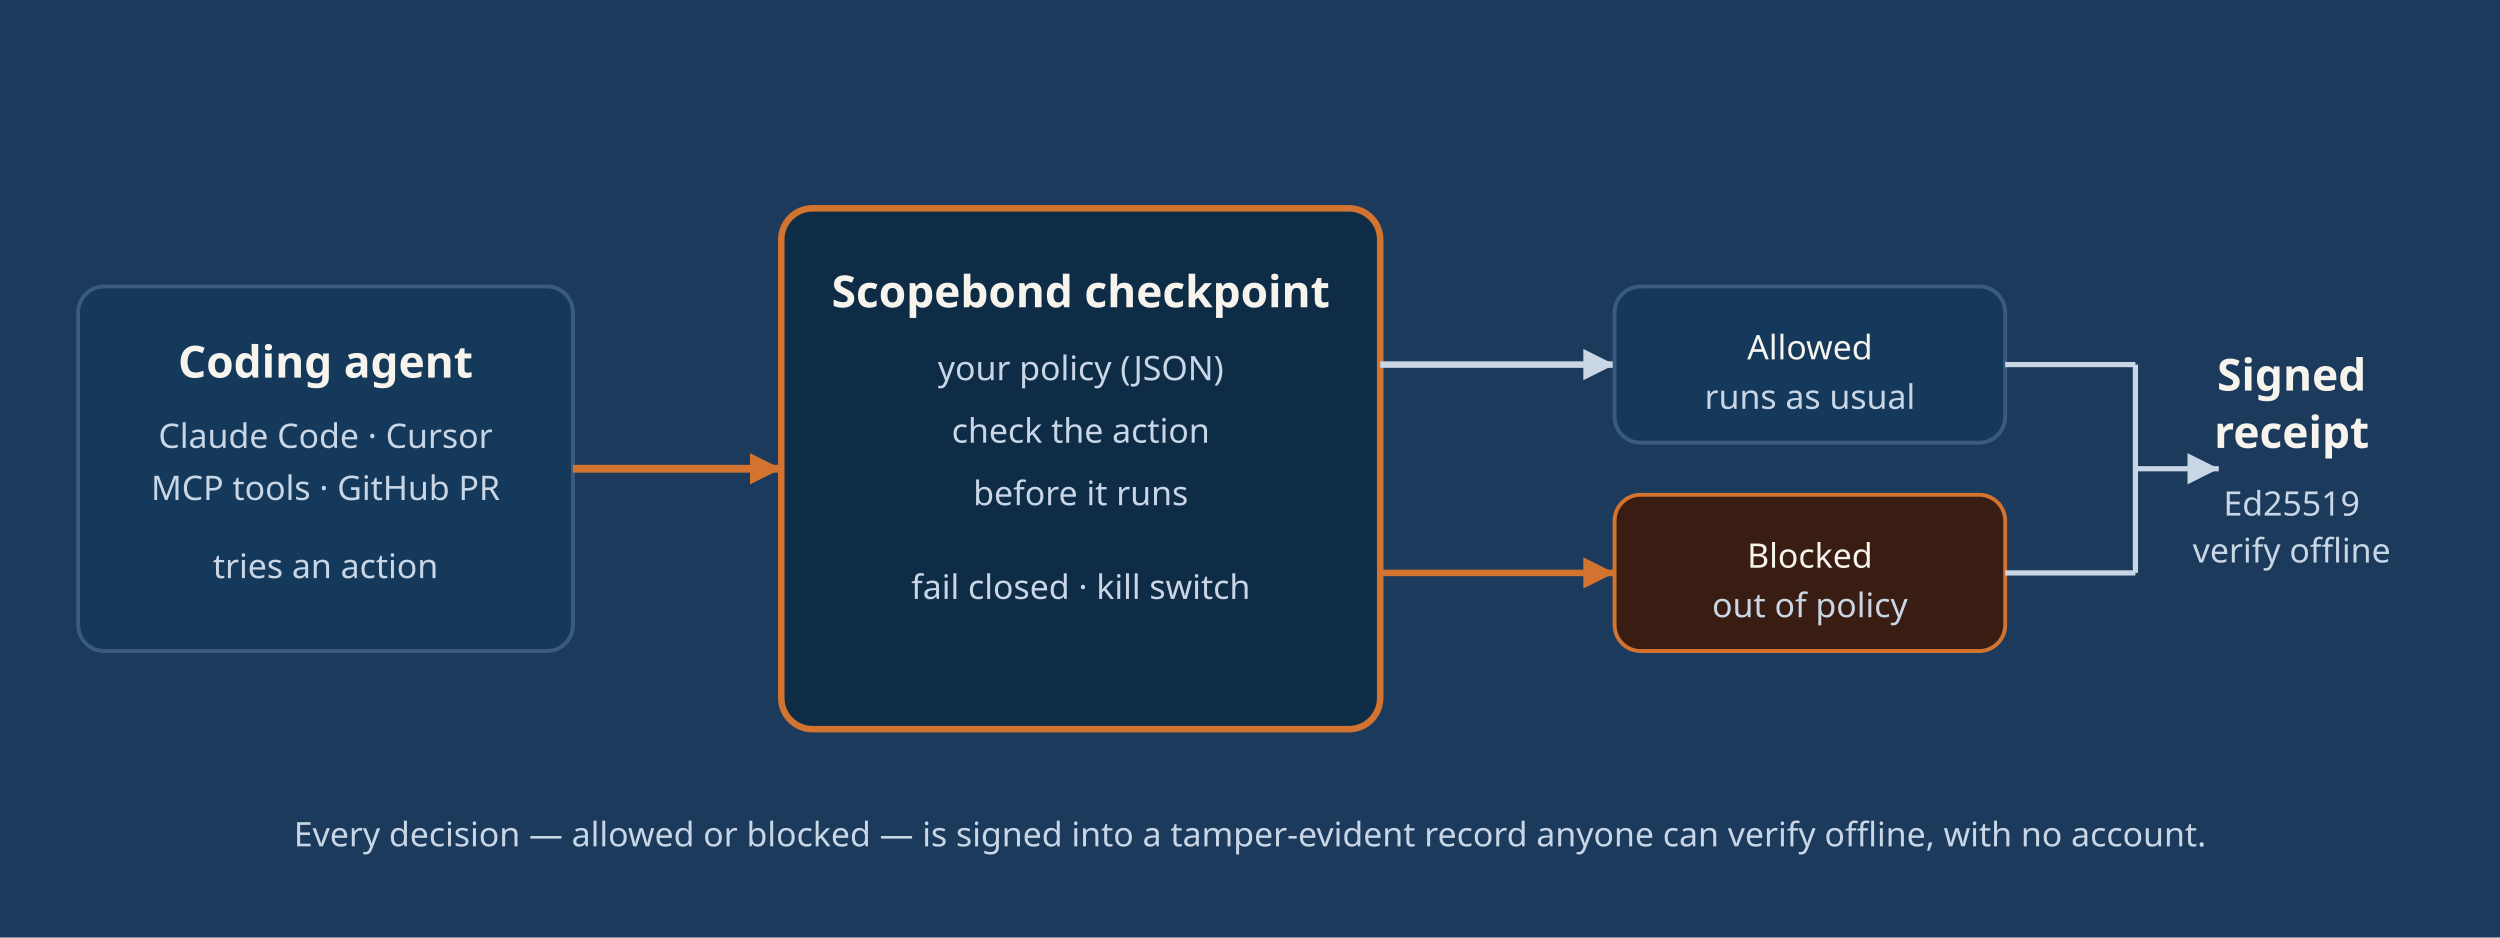
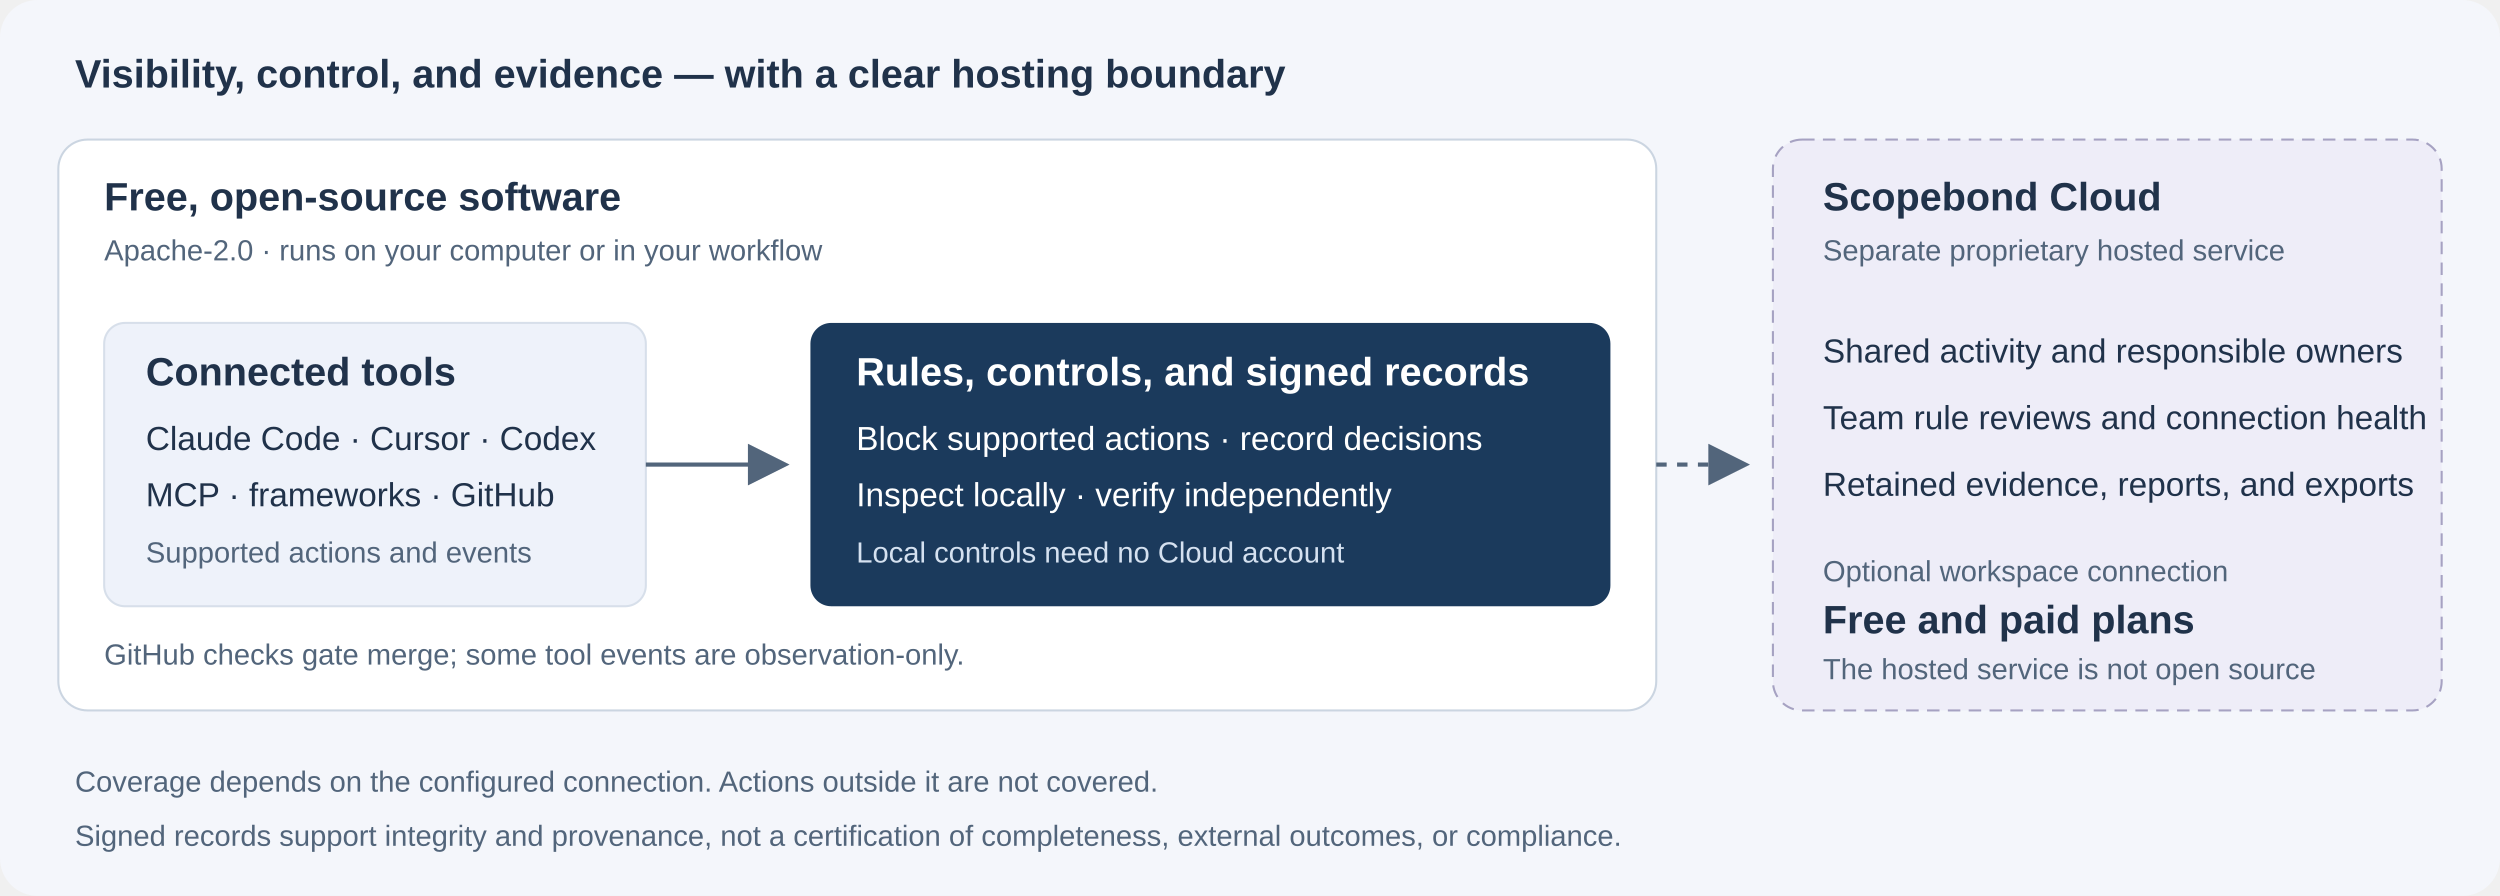
- <svg xmlns="http://www.w3.org/2000/svg" viewBox="0 0 960 360" width="960" height="360" role="img" aria-label="Scopebond architecture: a coding agent's action passes through the Scopebond checkpoint, which blocks out-of-policy actions and signs every decision into a receipt anyone can verify offline.">
-   <rect width="960" height="360" fill="#1B3A5C" />
+ <svg xmlns="http://www.w3.org/2000/svg" viewBox="0 0 1200 430" width="1200" height="430" role="img" aria-labelledby="title desc">
+   <defs>
+     <marker id="arrow" markerWidth="10" markerHeight="10" refX="8" refY="5" orient="auto">
+       <path d="M0 0 L10 5 L0 10 Z" fill="#52657b" />
+     </marker>
+   </defs>
+   <rect width="1200" height="430" rx="18" fill="#f4f6fb" />
  <style>
-     text{font-family:'Segoe UI',system-ui,-apple-system,sans-serif;fill:#F7F4EE}
-     .muted{fill:#C9D6E6}.small{font-size:13px}.h{font-size:17px;font-weight:600}
-     .box{fill:#14395B;stroke:#3A5B7E;stroke-width:1.5;rx:10}
+     text{font-family:Segoe UI,Arial,sans-serif;fill:#20324a}
+     .heading{font-size:19px;font-weight:600}.label{font-size:14px;fill:#52657b}.body{font-size:16px}
  </style>
-   <rect class="box" x="30" y="110" width="190" height="140" rx="10" />
-   <text class="h" x="125" y="145" text-anchor="middle">Coding agent</text>
-   <text class="small muted" x="125" y="172" text-anchor="middle">Claude Code · Cursor</text>
-   <text class="small muted" x="125" y="192" text-anchor="middle">MCP tools · GitHub PR</text>
-   <text class="small muted" x="125" y="222" text-anchor="middle">tries an action</text>
-   <line x1="220" y1="180" x2="300" y2="180" stroke="#D2732F" stroke-width="3" />
-   <polygon points="300,180 288,174 288,186" fill="#D2732F" />
-   <rect x="300" y="80" width="230" height="200" rx="12" fill="#0F2C47" stroke="#D2732F" stroke-width="2.5" />
-   <text class="h" x="415" y="118" text-anchor="middle">Scopebond checkpoint</text>
-   <text class="small muted" x="415" y="146" text-anchor="middle">your policy (JSON)</text>
-   <text class="small muted" x="415" y="170" text-anchor="middle">check the action</text>
-   <text class="small muted" x="415" y="194" text-anchor="middle">before it runs</text>
-   <text class="small muted" x="415" y="230" text-anchor="middle">fail closed · kill switch</text>
-   <line x1="530" y1="140" x2="620" y2="140" stroke="#C9D6E6" stroke-width="2.5" />
-   <polygon points="620,140 608,134 608,146" fill="#C9D6E6" />
-   <rect class="box" x="620" y="110" width="150" height="60" rx="10" />
-   <text class="small" x="695" y="138" text-anchor="middle">Allowed</text>
-   <text class="small muted" x="695" y="157" text-anchor="middle">runs as usual</text>
-   <line x1="530" y1="220" x2="620" y2="220" stroke="#D2732F" stroke-width="2.5" />
-   <polygon points="620,220 608,214 608,226" fill="#D2732F" />
-   <rect x="620" y="190" width="150" height="60" rx="10" fill="#3A1D12" stroke="#D2732F" stroke-width="1.5" />
-   <text class="small" x="695" y="218" text-anchor="middle">Blocked</text>
-   <text class="small muted" x="695" y="237" text-anchor="middle">out of policy</text>
-   <line x1="770" y1="140" x2="820" y2="140" stroke="#C9D6E6" stroke-width="2" />
-   <line x1="770" y1="220" x2="820" y2="220" stroke="#C9D6E6" stroke-width="2" />
-   <line x1="820" y1="140" x2="820" y2="220" stroke="#C9D6E6" stroke-width="2" />
-   <line x1="820" y1="180" x2="852" y2="180" stroke="#C9D6E6" stroke-width="2" />
-   <polygon points="852,180 840,174 840,186" fill="#C9D6E6" />
-   <rect class="box" x="792" y="278" width="140" height="0" />
-   <text class="h" x="880" y="150" text-anchor="middle">Signed</text>
-   <text class="h" x="880" y="172" text-anchor="middle">receipt</text>
-   <text class="small muted" x="880" y="198" text-anchor="middle">Ed25519</text>
-   <text class="small muted" x="880" y="216" text-anchor="middle">verify offline</text>
-   <text class="small muted" x="480" y="325" text-anchor="middle">Every decision — allowed or blocked — is signed into a tamper-evident record anyone can verify offline, with no account.</text>
+   <text class="heading" x="36" y="42">Visibility, control, and evidence — with a clear hosting boundary</text>
+   <rect x="28" y="67" width="767" height="274" rx="14" fill="#fff" stroke="#cbd5e1" />
+   <text class="heading" x="50" y="101">Free, open-source software</text>
+   <text class="label" x="50" y="125">Apache-2.0 · runs on your computer or in your workflow</text>
+   <rect x="50" y="155" width="260" height="136" rx="10" fill="#eef2fa" stroke="#d7dfea" />
+   <text class="heading" x="70" y="185">Connected tools</text>
+   <text class="body" x="70" y="216">Claude Code · Cursor · Codex</text>
+   <text class="body" x="70" y="243">MCP · frameworks · GitHub</text>
+   <text class="label" x="70" y="270">Supported actions and events</text>
+   <path d="M310 223 H375" fill="none" stroke="#52657b" stroke-width="2" marker-end="url(#arrow)" />
+   <rect x="389" y="155" width="384" height="136" rx="10" fill="#1b3a5c" />
+   <text class="heading" x="411" y="185" style="fill:#fff">Rules, controls, and signed records</text>
+   <text class="body" x="411" y="216" style="fill:#fff">Block supported actions · record decisions</text>
+   <text class="body" x="411" y="243" style="fill:#fff">Inspect locally · verify independently</text>
+   <text class="label" x="411" y="270" style="fill:#d5e1f0">Local controls need no Cloud account</text>
+   <text class="label" x="50" y="319">GitHub checks gate merge; some tool events are observation-only.</text>
+   <path d="M795 223 H836" fill="none" stroke="#52657b" stroke-width="2" stroke-dasharray="5 5" marker-end="url(#arrow)" />
+   <rect x="851" y="67" width="321" height="274" rx="14" fill="#eeedf8" stroke="#a6a2c2" stroke-dasharray="6 4" />
+   <text class="heading" x="875" y="101">Scopebond Cloud</text>
+   <text class="label" x="875" y="125">Separate proprietary hosted service</text>
+   <text class="body" x="875" y="174">Shared activity and responsible owners</text>
+   <text class="body" x="875" y="206">Team rule reviews and connection health</text>
+   <text class="body" x="875" y="238">Retained evidence, reports, and exports</text>
+   <text class="label" x="875" y="279">Optional workspace connection</text>
+   <text class="heading" x="875" y="304">Free and paid plans</text>
+   <text class="label" x="875" y="326">The hosted service is not open source</text>
+   <text class="label" x="36" y="380">Coverage depends on the configured connection. Actions outside it are not covered.</text>
+   <text class="label" x="36" y="406">Signed records support integrity and provenance, not a certification of completeness, external outcomes, or compliance.</text>
</svg>
